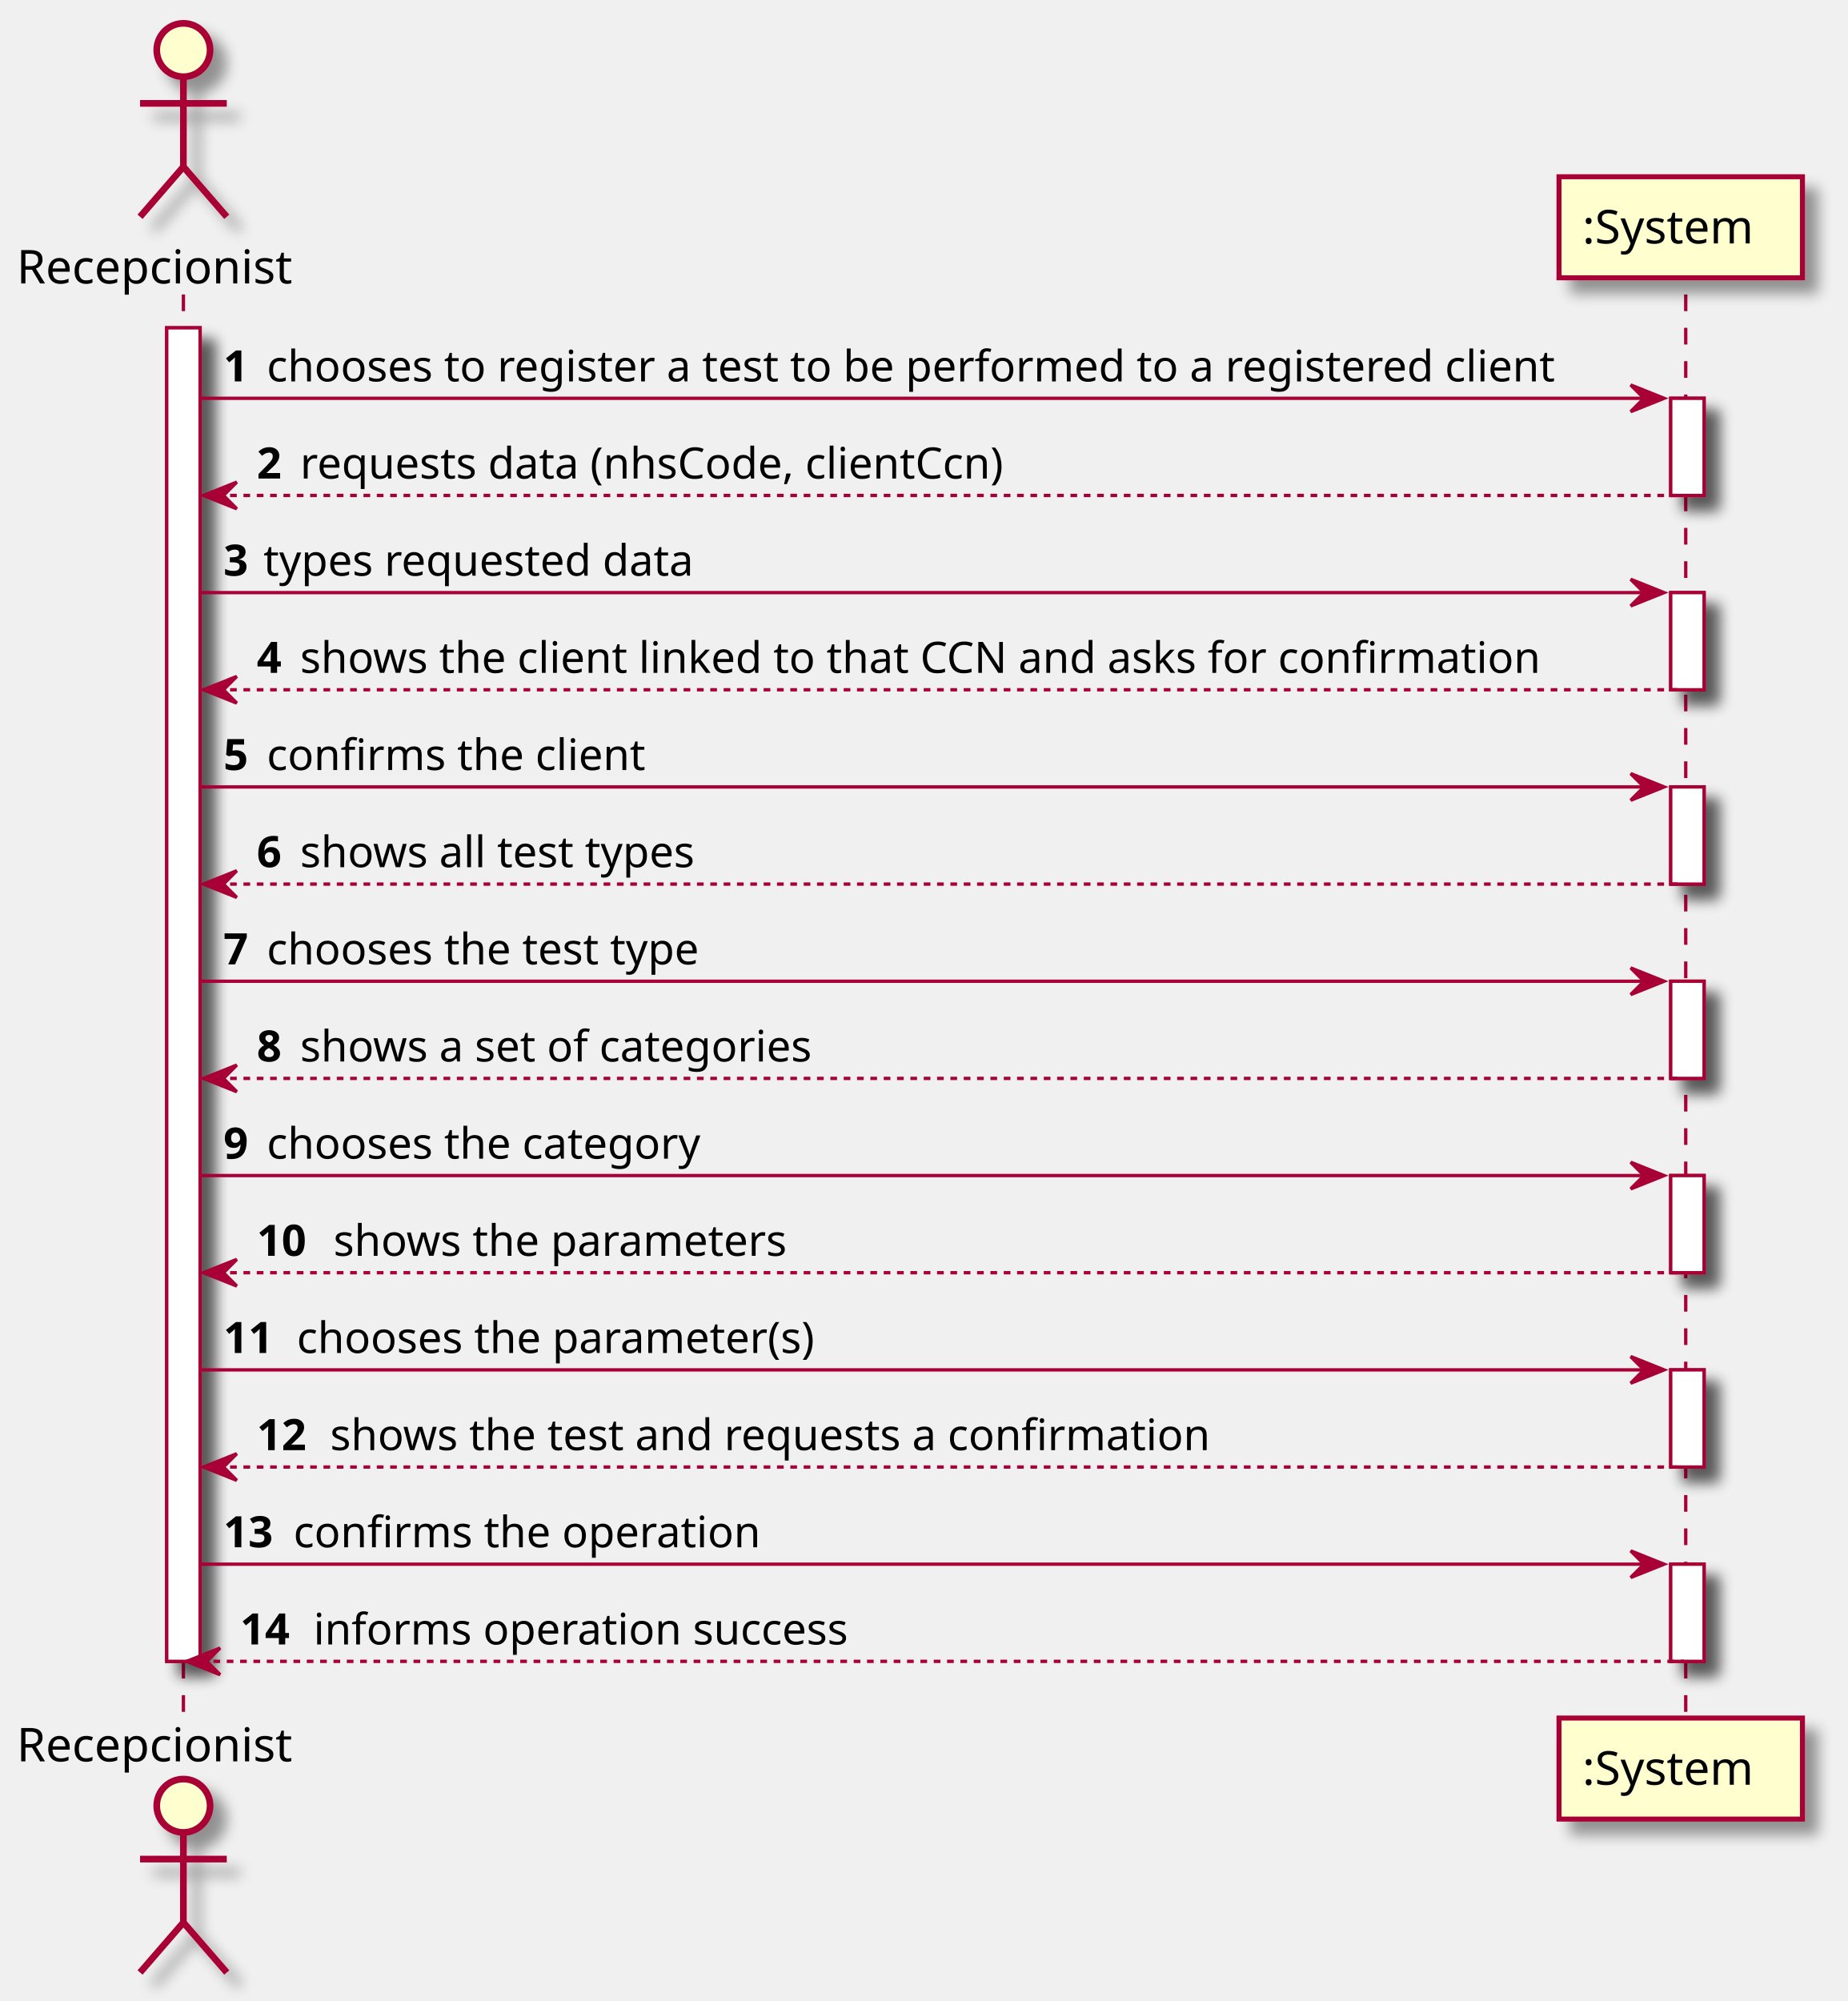
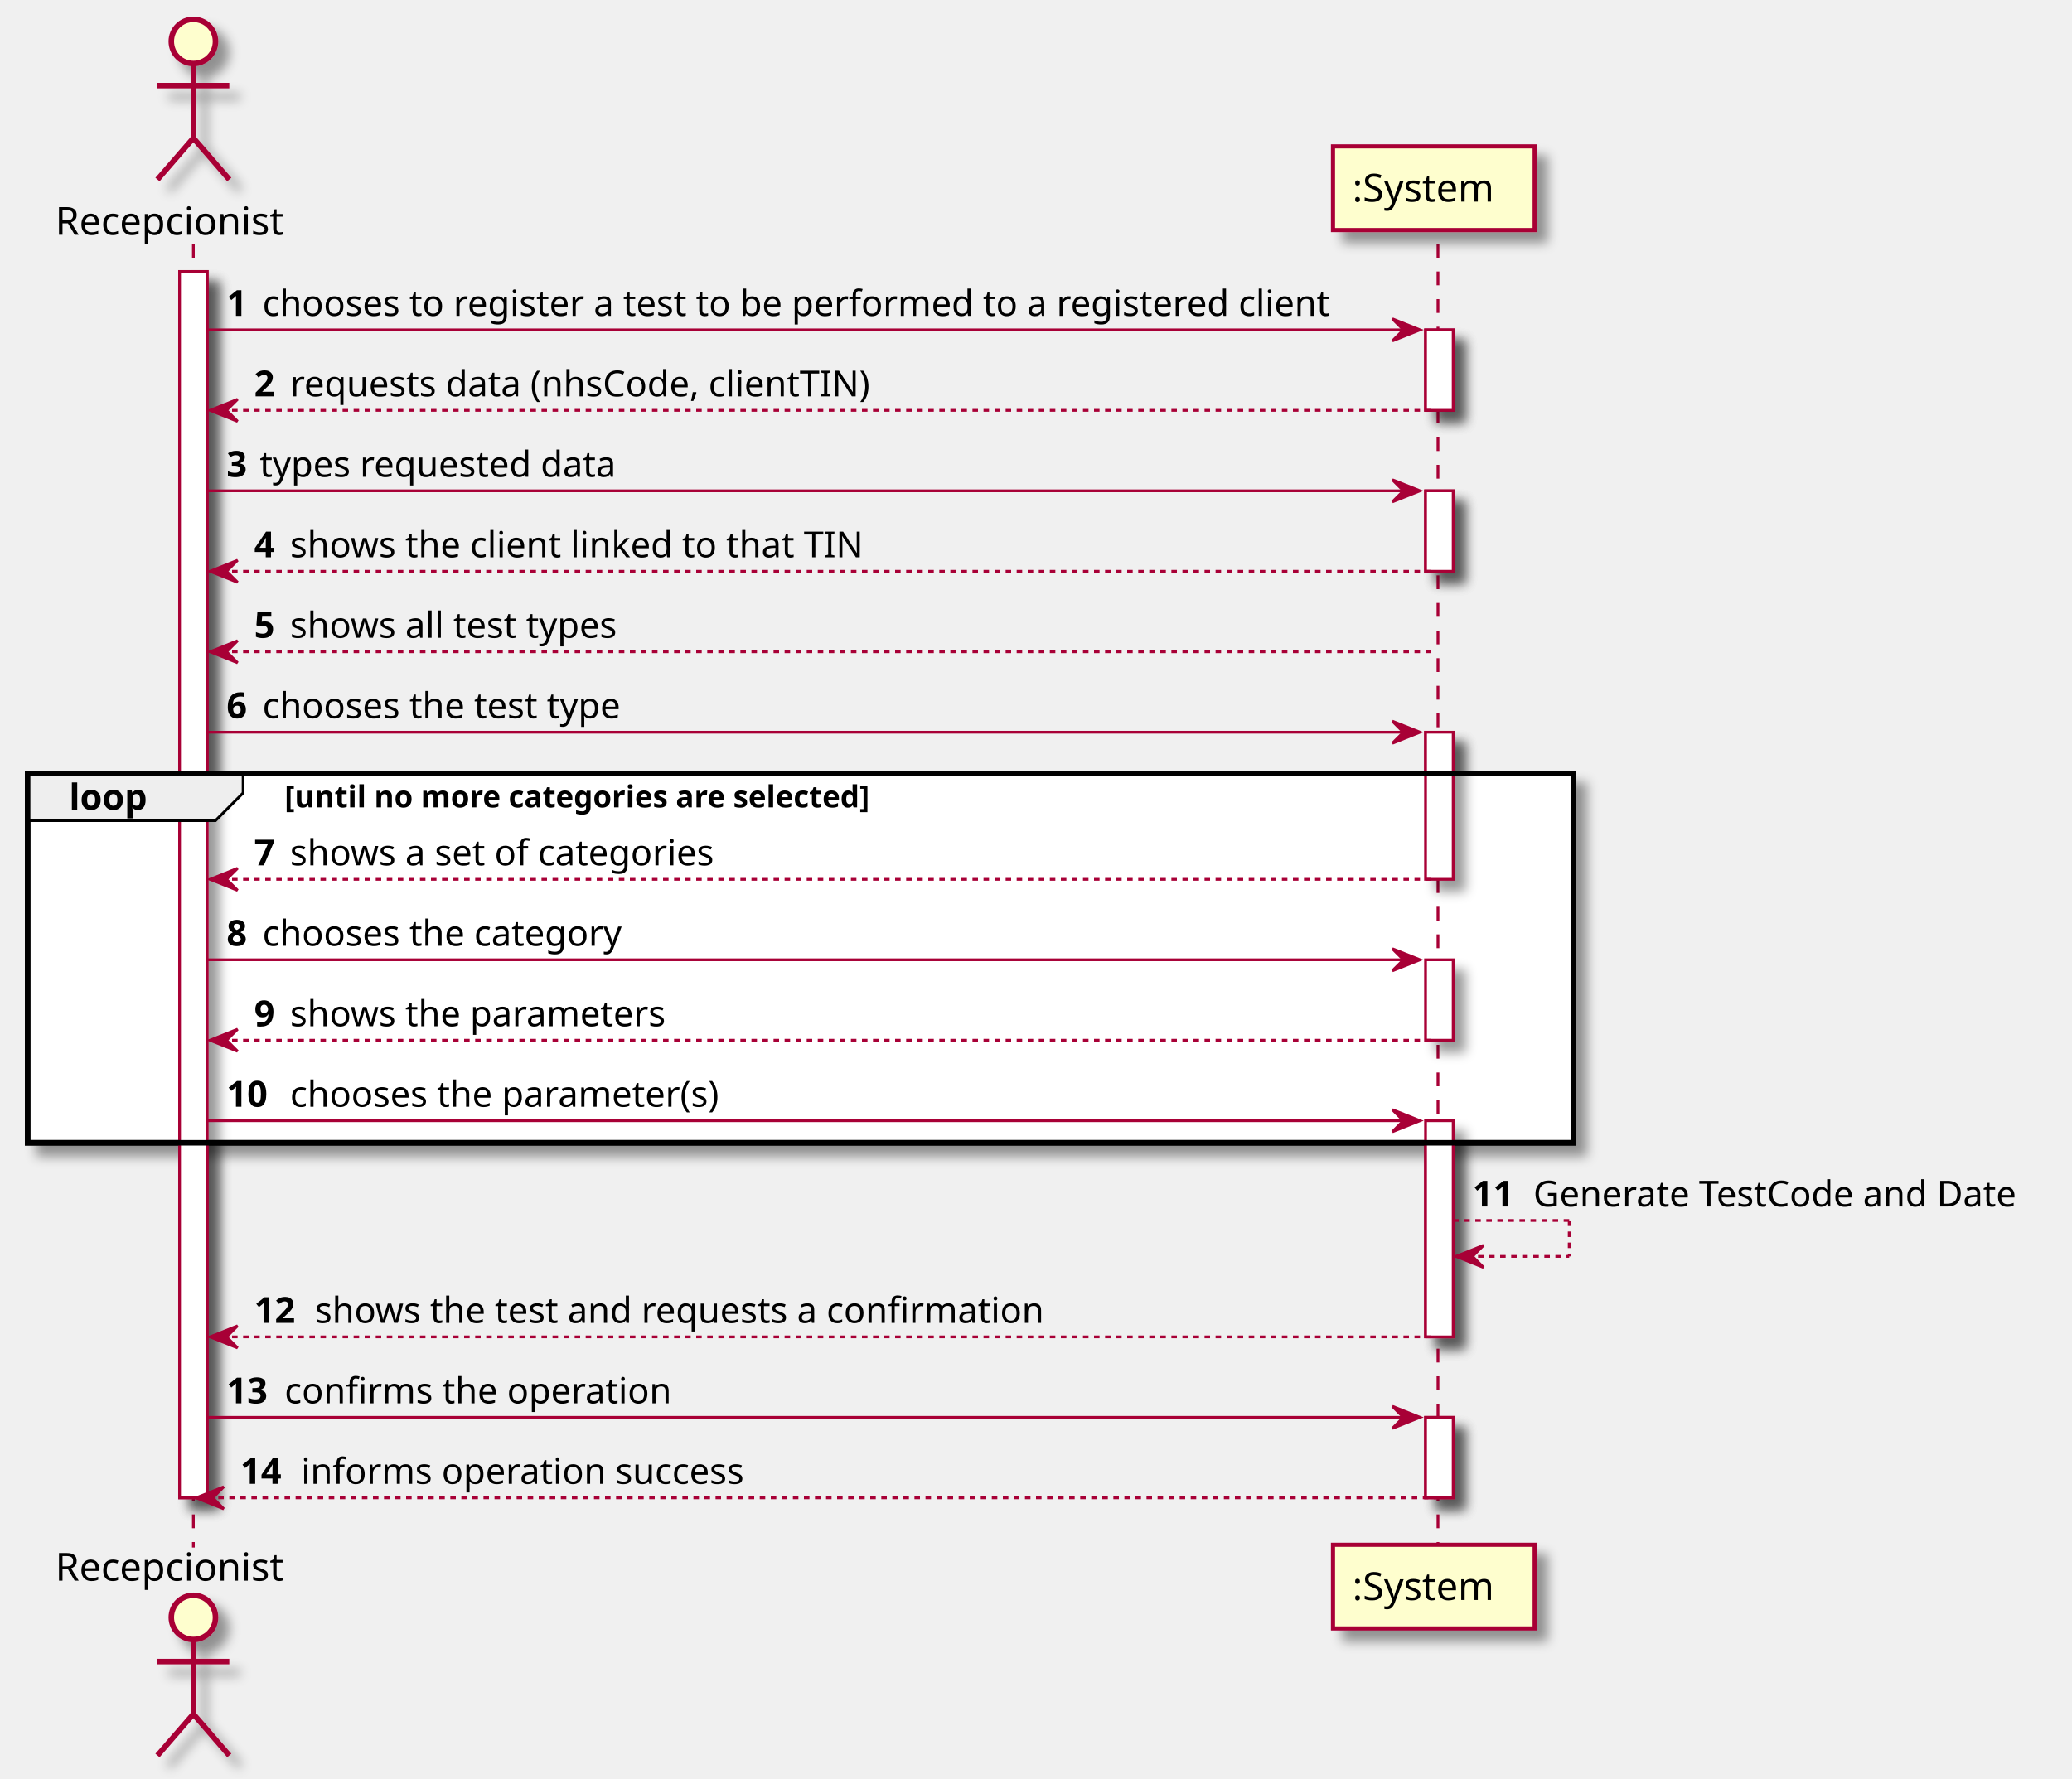
- <svg xmlns="http://www.w3.org/2000/svg" contentScriptType="application/ecmascript" contentStyleType="text/css" height="600px" preserveAspectRatio="none" style="width:554px;height:600px;background:#FFFFFF;" version="1.1" viewBox="0 0 554 600" width="554px" zoomAndPan="magnify">
+ <svg xmlns="http://www.w3.org/2000/svg" contentScriptType="application/ecmascript" contentStyleType="text/css" height="644px" preserveAspectRatio="none" style="width:750px;height:644px;background:#FFFFFF;" version="1.1" viewBox="0 0 750 644" width="750px" zoomAndPan="magnify">
  <defs>
-     <filter height="300%" id="f1twn5bvvxhvj9" width="300%" x="-1" y="-1">
+     <filter height="300%" id="fx66d7zgg6ccv" width="300%" x="-1" y="-1">
      <feGaussianBlur result="blurOut" stdDeviation="2.0" />
      <feColorMatrix in="blurOut" result="blurOut2" type="matrix" values="0 0 0 0 0 0 0 0 0 0 0 0 0 0 0 0 0 0 .4 0" />
      <feOffset dx="4.0" dy="4.0" in="blurOut2" result="blurOut3" />
      <feBlend in="SourceGraphic" in2="blurOut3" mode="normal" />
    </filter>
  </defs>
  <g>
-     <rect fill="#FFFFFF" filter="url(#f1twn5bvvxhvj9)" height="399.859" style="stroke:#A80036;stroke-width:1.0;" width="10" x="50" y="98.297" />
-     <rect fill="#FFFFFF" filter="url(#f1twn5bvvxhvj9)" height="29.133" style="stroke:#A80036;stroke-width:1.0;" width="10" x="501" y="119.43" />
-     <rect fill="#FFFFFF" filter="url(#f1twn5bvvxhvj9)" height="29.133" style="stroke:#A80036;stroke-width:1.0;" width="10" x="501" y="177.695" />
-     <rect fill="#FFFFFF" filter="url(#f1twn5bvvxhvj9)" height="29.133" style="stroke:#A80036;stroke-width:1.0;" width="10" x="501" y="235.961" />
-     <rect fill="#FFFFFF" filter="url(#f1twn5bvvxhvj9)" height="29.133" style="stroke:#A80036;stroke-width:1.0;" width="10" x="501" y="294.227" />
-     <rect fill="#FFFFFF" filter="url(#f1twn5bvvxhvj9)" height="29.133" style="stroke:#A80036;stroke-width:1.0;" width="10" x="501" y="352.492" />
-     <rect fill="#FFFFFF" filter="url(#f1twn5bvvxhvj9)" height="29.133" style="stroke:#A80036;stroke-width:1.0;" width="10" x="501" y="410.758" />
-     <rect fill="#FFFFFF" filter="url(#f1twn5bvvxhvj9)" height="29.133" style="stroke:#A80036;stroke-width:1.0;" width="10" x="501" y="469.023" />
-     <line style="stroke:#A80036;stroke-width:1.0;stroke-dasharray:5.0,5.0;" x1="55" x2="55" y1="88.297" y2="516.156" />
-     <line style="stroke:#A80036;stroke-width:1.0;stroke-dasharray:5.0,5.0;" x1="505.5" x2="505.5" y1="88.297" y2="516.156" />
-     <text fill="#000000" font-family="sans-serif" font-size="14" lengthAdjust="spacing" textLength="94" x="5" y="84.995">Recepcionist</text>
-     <ellipse cx="55" cy="15" fill="#FEFECE" filter="url(#f1twn5bvvxhvj9)" rx="8" ry="8" style="stroke:#A80036;stroke-width:2.0;" />
-     <path d="M55,23 L55,50 M42,31 L68,31 M55,50 L42,65 M55,50 L68,65 " fill="none" filter="url(#f1twn5bvvxhvj9)" style="stroke:#A80036;stroke-width:2.0;" />
-     <text fill="#000000" font-family="sans-serif" font-size="14" lengthAdjust="spacing" textLength="94" x="5" y="528.151">Recepcionist</text>
-     <ellipse cx="55" cy="541.453" fill="#FEFECE" filter="url(#f1twn5bvvxhvj9)" rx="8" ry="8" style="stroke:#A80036;stroke-width:2.0;" />
-     <path d="M55,549.453 L55,576.453 M42,557.453 L68,557.453 M55,576.453 L42,591.453 M55,576.453 L68,591.453 " fill="none" filter="url(#f1twn5bvvxhvj9)" style="stroke:#A80036;stroke-width:2.0;" />
-     <rect fill="#FEFECE" filter="url(#f1twn5bvvxhvj9)" height="30.297" style="stroke:#A80036;stroke-width:1.5;" width="73" x="467.5" y="53" />
-     <text fill="#000000" font-family="sans-serif" font-size="14" lengthAdjust="spacing" textLength="59" x="474.5" y="72.995">:System</text>
-     <rect fill="#FEFECE" filter="url(#f1twn5bvvxhvj9)" height="30.297" style="stroke:#A80036;stroke-width:1.5;" width="73" x="467.5" y="515.156" />
-     <text fill="#000000" font-family="sans-serif" font-size="14" lengthAdjust="spacing" textLength="59" x="474.5" y="535.151">:System</text>
-     <rect fill="#FFFFFF" filter="url(#f1twn5bvvxhvj9)" height="399.859" style="stroke:#A80036;stroke-width:1.0;" width="10" x="50" y="98.297" />
-     <rect fill="#FFFFFF" filter="url(#f1twn5bvvxhvj9)" height="29.133" style="stroke:#A80036;stroke-width:1.0;" width="10" x="501" y="119.43" />
-     <rect fill="#FFFFFF" filter="url(#f1twn5bvvxhvj9)" height="29.133" style="stroke:#A80036;stroke-width:1.0;" width="10" x="501" y="177.695" />
-     <rect fill="#FFFFFF" filter="url(#f1twn5bvvxhvj9)" height="29.133" style="stroke:#A80036;stroke-width:1.0;" width="10" x="501" y="235.961" />
-     <rect fill="#FFFFFF" filter="url(#f1twn5bvvxhvj9)" height="29.133" style="stroke:#A80036;stroke-width:1.0;" width="10" x="501" y="294.227" />
-     <rect fill="#FFFFFF" filter="url(#f1twn5bvvxhvj9)" height="29.133" style="stroke:#A80036;stroke-width:1.0;" width="10" x="501" y="352.492" />
-     <rect fill="#FFFFFF" filter="url(#f1twn5bvvxhvj9)" height="29.133" style="stroke:#A80036;stroke-width:1.0;" width="10" x="501" y="410.758" />
-     <rect fill="#FFFFFF" filter="url(#f1twn5bvvxhvj9)" height="29.133" style="stroke:#A80036;stroke-width:1.0;" width="10" x="501" y="469.023" />
-     <polygon fill="#A80036" points="489,115.43,499,119.43,489,123.43,493,119.43" style="stroke:#A80036;stroke-width:1.0;" />
-     <line style="stroke:#A80036;stroke-width:1.0;" x1="60" x2="495" y1="119.43" y2="119.43" />
-     <text fill="#000000" font-family="sans-serif" font-size="13" font-weight="bold" lengthAdjust="spacing" textLength="9" x="67" y="114.364">1</text>
-     <text fill="#000000" font-family="sans-serif" font-size="13" lengthAdjust="spacing" textLength="409" x="80" y="114.364">chooses to register a test to be performed to a registered client</text>
-     <polygon fill="#A80036" points="71,144.562,61,148.562,71,152.562,67,148.562" style="stroke:#A80036;stroke-width:1.0;" />
-     <line style="stroke:#A80036;stroke-width:1.0;stroke-dasharray:2.0,2.0;" x1="65" x2="505" y1="148.562" y2="148.562" />
-     <text fill="#000000" font-family="sans-serif" font-size="13" font-weight="bold" lengthAdjust="spacing" textLength="9" x="77" y="143.497">2</text>
-     <text fill="#000000" font-family="sans-serif" font-size="13" lengthAdjust="spacing" textLength="225" x="90" y="143.497">requests data (nhsCode, clientCcn)</text>
-     <polygon fill="#A80036" points="489,173.695,499,177.695,489,181.695,493,177.695" style="stroke:#A80036;stroke-width:1.0;" />
-     <line style="stroke:#A80036;stroke-width:1.0;" x1="60" x2="495" y1="177.695" y2="177.695" />
-     <text fill="#000000" font-family="sans-serif" font-size="13" font-weight="bold" lengthAdjust="spacing" textLength="8" x="67" y="172.629">3</text>
-     <text fill="#000000" font-family="sans-serif" font-size="13" lengthAdjust="spacing" textLength="138" x="79" y="172.629">types requested data</text>
-     <polygon fill="#A80036" points="71,202.828,61,206.828,71,210.828,67,206.828" style="stroke:#A80036;stroke-width:1.0;" />
-     <line style="stroke:#A80036;stroke-width:1.0;stroke-dasharray:2.0,2.0;" x1="65" x2="505" y1="206.828" y2="206.828" />
-     <text fill="#000000" font-family="sans-serif" font-size="13" font-weight="bold" lengthAdjust="spacing" textLength="9" x="77" y="201.762">4</text>
-     <text fill="#000000" font-family="sans-serif" font-size="13" lengthAdjust="spacing" textLength="391" x="90" y="201.762">shows the client linked to that CCN and asks for confirmation</text>
-     <polygon fill="#A80036" points="489,231.961,499,235.961,489,239.961,493,235.961" style="stroke:#A80036;stroke-width:1.0;" />
-     <line style="stroke:#A80036;stroke-width:1.0;" x1="60" x2="495" y1="235.961" y2="235.961" />
-     <text fill="#000000" font-family="sans-serif" font-size="13" font-weight="bold" lengthAdjust="spacing" textLength="9" x="67" y="230.895">5</text>
-     <text fill="#000000" font-family="sans-serif" font-size="13" lengthAdjust="spacing" textLength="119" x="80" y="230.895">confirms the client</text>
-     <polygon fill="#A80036" points="71,261.094,61,265.094,71,269.094,67,265.094" style="stroke:#A80036;stroke-width:1.0;" />
-     <line style="stroke:#A80036;stroke-width:1.0;stroke-dasharray:2.0,2.0;" x1="65" x2="505" y1="265.094" y2="265.094" />
-     <text fill="#000000" font-family="sans-serif" font-size="13" font-weight="bold" lengthAdjust="spacing" textLength="9" x="77" y="260.028">6</text>
-     <text fill="#000000" font-family="sans-serif" font-size="13" lengthAdjust="spacing" textLength="128" x="90" y="260.028">shows all test types</text>
-     <polygon fill="#A80036" points="489,290.227,499,294.227,489,298.227,493,294.227" style="stroke:#A80036;stroke-width:1.0;" />
-     <line style="stroke:#A80036;stroke-width:1.0;" x1="60" x2="495" y1="294.227" y2="294.227" />
-     <text fill="#000000" font-family="sans-serif" font-size="13" font-weight="bold" lengthAdjust="spacing" textLength="9" x="67" y="289.161">7</text>
-     <text fill="#000000" font-family="sans-serif" font-size="13" lengthAdjust="spacing" textLength="140" x="80" y="289.161">chooses the test type</text>
-     <polygon fill="#A80036" points="71,319.359,61,323.359,71,327.359,67,323.359" style="stroke:#A80036;stroke-width:1.0;" />
-     <line style="stroke:#A80036;stroke-width:1.0;stroke-dasharray:2.0,2.0;" x1="65" x2="505" y1="323.359" y2="323.359" />
-     <text fill="#000000" font-family="sans-serif" font-size="13" font-weight="bold" lengthAdjust="spacing" textLength="9" x="77" y="318.293">8</text>
-     <text fill="#000000" font-family="sans-serif" font-size="13" lengthAdjust="spacing" textLength="165" x="90" y="318.293">shows a set of categories</text>
-     <polygon fill="#A80036" points="489,348.492,499,352.492,489,356.492,493,352.492" style="stroke:#A80036;stroke-width:1.0;" />
-     <line style="stroke:#A80036;stroke-width:1.0;" x1="60" x2="495" y1="352.492" y2="352.492" />
-     <text fill="#000000" font-family="sans-serif" font-size="13" font-weight="bold" lengthAdjust="spacing" textLength="9" x="67" y="347.426">9</text>
-     <text fill="#000000" font-family="sans-serif" font-size="13" lengthAdjust="spacing" textLength="139" x="80" y="347.426">chooses the category</text>
-     <polygon fill="#A80036" points="71,377.625,61,381.625,71,385.625,67,381.625" style="stroke:#A80036;stroke-width:1.0;" />
-     <line style="stroke:#A80036;stroke-width:1.0;stroke-dasharray:2.0,2.0;" x1="65" x2="505" y1="381.625" y2="381.625" />
-     <text fill="#000000" font-family="sans-serif" font-size="13" font-weight="bold" lengthAdjust="spacing" textLength="19" x="77" y="376.559">10</text>
-     <text fill="#000000" font-family="sans-serif" font-size="13" lengthAdjust="spacing" textLength="145" x="100" y="376.559">shows the parameters</text>
-     <polygon fill="#A80036" points="489,406.758,499,410.758,489,414.758,493,410.758" style="stroke:#A80036;stroke-width:1.0;" />
-     <line style="stroke:#A80036;stroke-width:1.0;" x1="60" x2="495" y1="410.758" y2="410.758" />
-     <text fill="#000000" font-family="sans-serif" font-size="13" font-weight="bold" lengthAdjust="spacing" textLength="18" x="67" y="405.692">11</text>
-     <text fill="#000000" font-family="sans-serif" font-size="13" lengthAdjust="spacing" textLength="167" x="89" y="405.692">chooses the parameter(s)</text>
-     <polygon fill="#A80036" points="71,435.891,61,439.891,71,443.891,67,439.891" style="stroke:#A80036;stroke-width:1.0;" />
-     <line style="stroke:#A80036;stroke-width:1.0;stroke-dasharray:2.0,2.0;" x1="65" x2="505" y1="439.891" y2="439.891" />
-     <text fill="#000000" font-family="sans-serif" font-size="13" font-weight="bold" lengthAdjust="spacing" textLength="18" x="77" y="434.825">12</text>
-     <text fill="#000000" font-family="sans-serif" font-size="13" lengthAdjust="spacing" textLength="280" x="99" y="434.825">shows the test and requests a confirmation</text>
-     <polygon fill="#A80036" points="489,465.023,499,469.023,489,473.023,493,469.023" style="stroke:#A80036;stroke-width:1.0;" />
-     <line style="stroke:#A80036;stroke-width:1.0;" x1="60" x2="495" y1="469.023" y2="469.023" />
-     <text fill="#000000" font-family="sans-serif" font-size="13" font-weight="bold" lengthAdjust="spacing" textLength="17" x="67" y="463.957">13</text>
-     <text fill="#000000" font-family="sans-serif" font-size="13" lengthAdjust="spacing" textLength="146" x="88" y="463.957">confirms the operation</text>
-     <polygon fill="#A80036" points="66,494.156,56,498.156,66,502.156,62,498.156" style="stroke:#A80036;stroke-width:1.0;" />
-     <line style="stroke:#A80036;stroke-width:1.0;stroke-dasharray:2.0,2.0;" x1="60" x2="505" y1="498.156" y2="498.156" />
-     <text fill="#000000" font-family="sans-serif" font-size="13" font-weight="bold" lengthAdjust="spacing" textLength="18" x="72" y="493.09">14</text>
-     <text fill="#000000" font-family="sans-serif" font-size="13" lengthAdjust="spacing" textLength="169" x="94" y="493.09">informs operation success</text>
+     <rect fill="#FFFFFF" filter="url(#fx66d7zgg6ccv)" height="443.992" style="stroke:#A80036;stroke-width:1.0;" width="10" x="65" y="98.297" />
+     <rect fill="#FFFFFF" filter="url(#fx66d7zgg6ccv)" height="29.133" style="stroke:#A80036;stroke-width:1.0;" width="10" x="516" y="119.43" />
+     <rect fill="#FFFFFF" filter="url(#fx66d7zgg6ccv)" height="29.133" style="stroke:#A80036;stroke-width:1.0;" width="10" x="516" y="177.695" />
+     <rect fill="#FFFFFF" filter="url(#fx66d7zgg6ccv)" height="53.266" style="stroke:#A80036;stroke-width:1.0;" width="10" x="516" y="265.094" />
+     <rect fill="#FFFFFF" filter="url(#fx66d7zgg6ccv)" height="29.133" style="stroke:#A80036;stroke-width:1.0;" width="10" x="516" y="347.492" />
+     <rect fill="#FFFFFF" filter="url(#fx66d7zgg6ccv)" height="78.266" style="stroke:#A80036;stroke-width:1.0;" width="10" x="516" y="405.758" />
+     <rect fill="#FFFFFF" filter="url(#fx66d7zgg6ccv)" height="29.133" style="stroke:#A80036;stroke-width:1.0;" width="10" x="516" y="513.156" />
+     <rect fill="#FFFFFF" filter="url(#fx66d7zgg6ccv)" height="133.664" style="stroke:#000000;stroke-width:2.0;" width="559.5" x="10" y="280.094" />
+     <line style="stroke:#A80036;stroke-width:1.0;stroke-dasharray:5.0,5.0;" x1="70" x2="70" y1="88.297" y2="560.289" />
+     <line style="stroke:#A80036;stroke-width:1.0;stroke-dasharray:5.0,5.0;" x1="520.5" x2="520.5" y1="88.297" y2="560.289" />
+     <text fill="#000000" font-family="sans-serif" font-size="14" lengthAdjust="spacing" textLength="94" x="20" y="84.995">Recepcionist</text>
+     <ellipse cx="70" cy="15" fill="#FEFECE" filter="url(#fx66d7zgg6ccv)" rx="8" ry="8" style="stroke:#A80036;stroke-width:2.0;" />
+     <path d="M70,23 L70,50 M57,31 L83,31 M70,50 L57,65 M70,50 L83,65 " fill="none" filter="url(#fx66d7zgg6ccv)" style="stroke:#A80036;stroke-width:2.0;" />
+     <text fill="#000000" font-family="sans-serif" font-size="14" lengthAdjust="spacing" textLength="94" x="20" y="572.284">Recepcionist</text>
+     <ellipse cx="70" cy="585.586" fill="#FEFECE" filter="url(#fx66d7zgg6ccv)" rx="8" ry="8" style="stroke:#A80036;stroke-width:2.0;" />
+     <path d="M70,593.586 L70,620.586 M57,601.586 L83,601.586 M70,620.586 L57,635.586 M70,620.586 L83,635.586 " fill="none" filter="url(#fx66d7zgg6ccv)" style="stroke:#A80036;stroke-width:2.0;" />
+     <rect fill="#FEFECE" filter="url(#fx66d7zgg6ccv)" height="30.297" style="stroke:#A80036;stroke-width:1.5;" width="73" x="482.5" y="53" />
+     <text fill="#000000" font-family="sans-serif" font-size="14" lengthAdjust="spacing" textLength="59" x="489.5" y="72.995">:System</text>
+     <rect fill="#FEFECE" filter="url(#fx66d7zgg6ccv)" height="30.297" style="stroke:#A80036;stroke-width:1.5;" width="73" x="482.5" y="559.289" />
+     <text fill="#000000" font-family="sans-serif" font-size="14" lengthAdjust="spacing" textLength="59" x="489.5" y="579.284">:System</text>
+     <rect fill="#FFFFFF" filter="url(#fx66d7zgg6ccv)" height="443.992" style="stroke:#A80036;stroke-width:1.0;" width="10" x="65" y="98.297" />
+     <rect fill="#FFFFFF" filter="url(#fx66d7zgg6ccv)" height="29.133" style="stroke:#A80036;stroke-width:1.0;" width="10" x="516" y="119.43" />
+     <rect fill="#FFFFFF" filter="url(#fx66d7zgg6ccv)" height="29.133" style="stroke:#A80036;stroke-width:1.0;" width="10" x="516" y="177.695" />
+     <rect fill="#FFFFFF" filter="url(#fx66d7zgg6ccv)" height="53.266" style="stroke:#A80036;stroke-width:1.0;" width="10" x="516" y="265.094" />
+     <rect fill="#FFFFFF" filter="url(#fx66d7zgg6ccv)" height="29.133" style="stroke:#A80036;stroke-width:1.0;" width="10" x="516" y="347.492" />
+     <rect fill="#FFFFFF" filter="url(#fx66d7zgg6ccv)" height="78.266" style="stroke:#A80036;stroke-width:1.0;" width="10" x="516" y="405.758" />
+     <rect fill="#FFFFFF" filter="url(#fx66d7zgg6ccv)" height="29.133" style="stroke:#A80036;stroke-width:1.0;" width="10" x="516" y="513.156" />
+     <polygon fill="#A80036" points="504,115.43,514,119.43,504,123.43,508,119.43" style="stroke:#A80036;stroke-width:1.0;" />
+     <line style="stroke:#A80036;stroke-width:1.0;" x1="75" x2="510" y1="119.43" y2="119.43" />
+     <text fill="#000000" font-family="sans-serif" font-size="13" font-weight="bold" lengthAdjust="spacing" textLength="9" x="82" y="114.364">1</text>
+     <text fill="#000000" font-family="sans-serif" font-size="13" lengthAdjust="spacing" textLength="409" x="95" y="114.364">chooses to register a test to be performed to a registered client</text>
+     <polygon fill="#A80036" points="86,144.562,76,148.562,86,152.562,82,148.562" style="stroke:#A80036;stroke-width:1.0;" />
+     <line style="stroke:#A80036;stroke-width:1.0;stroke-dasharray:2.0,2.0;" x1="80" x2="520" y1="148.562" y2="148.562" />
+     <text fill="#000000" font-family="sans-serif" font-size="13" font-weight="bold" lengthAdjust="spacing" textLength="9" x="92" y="143.497">2</text>
+     <text fill="#000000" font-family="sans-serif" font-size="13" lengthAdjust="spacing" textLength="221" x="105" y="143.497">requests data (nhsCode, clientTIN)</text>
+     <polygon fill="#A80036" points="504,173.695,514,177.695,504,181.695,508,177.695" style="stroke:#A80036;stroke-width:1.0;" />
+     <line style="stroke:#A80036;stroke-width:1.0;" x1="75" x2="510" y1="177.695" y2="177.695" />
+     <text fill="#000000" font-family="sans-serif" font-size="13" font-weight="bold" lengthAdjust="spacing" textLength="8" x="82" y="172.629">3</text>
+     <text fill="#000000" font-family="sans-serif" font-size="13" lengthAdjust="spacing" textLength="138" x="94" y="172.629">types requested data</text>
+     <polygon fill="#A80036" points="86,202.828,76,206.828,86,210.828,82,206.828" style="stroke:#A80036;stroke-width:1.0;" />
+     <line style="stroke:#A80036;stroke-width:1.0;stroke-dasharray:2.0,2.0;" x1="80" x2="520" y1="206.828" y2="206.828" />
+     <text fill="#000000" font-family="sans-serif" font-size="13" font-weight="bold" lengthAdjust="spacing" textLength="9" x="92" y="201.762">4</text>
+     <text fill="#000000" font-family="sans-serif" font-size="13" lengthAdjust="spacing" textLength="216" x="105" y="201.762">shows the client linked to that TIN</text>
+     <polygon fill="#A80036" points="86,231.961,76,235.961,86,239.961,82,235.961" style="stroke:#A80036;stroke-width:1.0;" />
+     <line style="stroke:#A80036;stroke-width:1.0;stroke-dasharray:2.0,2.0;" x1="80" x2="520" y1="235.961" y2="235.961" />
+     <text fill="#000000" font-family="sans-serif" font-size="13" font-weight="bold" lengthAdjust="spacing" textLength="9" x="92" y="230.895">5</text>
+     <text fill="#000000" font-family="sans-serif" font-size="13" lengthAdjust="spacing" textLength="128" x="105" y="230.895">shows all test types</text>
+     <polygon fill="#A80036" points="504,261.094,514,265.094,504,269.094,508,265.094" style="stroke:#A80036;stroke-width:1.0;" />
+     <line style="stroke:#A80036;stroke-width:1.0;" x1="75" x2="510" y1="265.094" y2="265.094" />
+     <text fill="#000000" font-family="sans-serif" font-size="13" font-weight="bold" lengthAdjust="spacing" textLength="9" x="82" y="260.028">6</text>
+     <text fill="#000000" font-family="sans-serif" font-size="13" lengthAdjust="spacing" textLength="140" x="95" y="260.028">chooses the test type</text>
+     <path d="M10,280.094 L88,280.094 L88,287.094 L78,297.094 L10,297.094 L10,280.094 " fill="#EEEEEE" style="stroke:#000000;stroke-width:1.0;" />
+     <rect fill="none" height="133.664" style="stroke:#000000;stroke-width:2.0;" width="559.5" x="10" y="280.094" />
+     <text fill="#000000" font-family="sans-serif" font-size="13" font-weight="bold" lengthAdjust="spacing" textLength="33" x="25" y="293.161">loop</text>
+     <text fill="#000000" font-family="sans-serif" font-size="11" font-weight="bold" lengthAdjust="spacing" textLength="264" x="103" y="292.304">[until no more categories are selected]</text>
+     <polygon fill="#A80036" points="86,314.359,76,318.359,86,322.359,82,318.359" style="stroke:#A80036;stroke-width:1.0;" />
+     <line style="stroke:#A80036;stroke-width:1.0;stroke-dasharray:2.0,2.0;" x1="80" x2="520" y1="318.359" y2="318.359" />
+     <text fill="#000000" font-family="sans-serif" font-size="13" font-weight="bold" lengthAdjust="spacing" textLength="9" x="92" y="313.293">7</text>
+     <text fill="#000000" font-family="sans-serif" font-size="13" lengthAdjust="spacing" textLength="165" x="105" y="313.293">shows a set of categories</text>
+     <polygon fill="#A80036" points="504,343.492,514,347.492,504,351.492,508,347.492" style="stroke:#A80036;stroke-width:1.0;" />
+     <line style="stroke:#A80036;stroke-width:1.0;" x1="75" x2="510" y1="347.492" y2="347.492" />
+     <text fill="#000000" font-family="sans-serif" font-size="13" font-weight="bold" lengthAdjust="spacing" textLength="9" x="82" y="342.426">8</text>
+     <text fill="#000000" font-family="sans-serif" font-size="13" lengthAdjust="spacing" textLength="139" x="95" y="342.426">chooses the category</text>
+     <polygon fill="#A80036" points="86,372.625,76,376.625,86,380.625,82,376.625" style="stroke:#A80036;stroke-width:1.0;" />
+     <line style="stroke:#A80036;stroke-width:1.0;stroke-dasharray:2.0,2.0;" x1="80" x2="520" y1="376.625" y2="376.625" />
+     <text fill="#000000" font-family="sans-serif" font-size="13" font-weight="bold" lengthAdjust="spacing" textLength="9" x="92" y="371.559">9</text>
+     <text fill="#000000" font-family="sans-serif" font-size="13" lengthAdjust="spacing" textLength="145" x="105" y="371.559">shows the parameters</text>
+     <polygon fill="#A80036" points="504,401.758,514,405.758,504,409.758,508,405.758" style="stroke:#A80036;stroke-width:1.0;" />
+     <line style="stroke:#A80036;stroke-width:1.0;" x1="75" x2="510" y1="405.758" y2="405.758" />
+     <text fill="#000000" font-family="sans-serif" font-size="13" font-weight="bold" lengthAdjust="spacing" textLength="19" x="82" y="400.692">10</text>
+     <text fill="#000000" font-family="sans-serif" font-size="13" lengthAdjust="spacing" textLength="167" x="105" y="400.692">chooses the parameter(s)</text>
+     <line style="stroke:#A80036;stroke-width:1.0;stroke-dasharray:2.0,2.0;" x1="526" x2="568" y1="441.891" y2="441.891" />
+     <line style="stroke:#A80036;stroke-width:1.0;stroke-dasharray:2.0,2.0;" x1="568" x2="568" y1="441.891" y2="454.891" />
+     <line style="stroke:#A80036;stroke-width:1.0;stroke-dasharray:2.0,2.0;" x1="527" x2="568" y1="454.891" y2="454.891" />
+     <polygon fill="#A80036" points="537,450.891,527,454.891,537,458.891,533,454.891" style="stroke:#A80036;stroke-width:1.0;" />
+     <text fill="#000000" font-family="sans-serif" font-size="13" font-weight="bold" lengthAdjust="spacing" textLength="18" x="533" y="436.825">11</text>
+     <text fill="#000000" font-family="sans-serif" font-size="13" lengthAdjust="spacing" textLength="188" x="555" y="436.825">Generate TestCode and Date</text>
+     <polygon fill="#A80036" points="86,480.023,76,484.023,86,488.023,82,484.023" style="stroke:#A80036;stroke-width:1.0;" />
+     <line style="stroke:#A80036;stroke-width:1.0;stroke-dasharray:2.0,2.0;" x1="80" x2="520" y1="484.023" y2="484.023" />
+     <text fill="#000000" font-family="sans-serif" font-size="13" font-weight="bold" lengthAdjust="spacing" textLength="18" x="92" y="478.957">12</text>
+     <text fill="#000000" font-family="sans-serif" font-size="13" lengthAdjust="spacing" textLength="280" x="114" y="478.957">shows the test and requests a confirmation</text>
+     <polygon fill="#A80036" points="504,509.156,514,513.156,504,517.156,508,513.156" style="stroke:#A80036;stroke-width:1.0;" />
+     <line style="stroke:#A80036;stroke-width:1.0;" x1="75" x2="510" y1="513.156" y2="513.156" />
+     <text fill="#000000" font-family="sans-serif" font-size="13" font-weight="bold" lengthAdjust="spacing" textLength="17" x="82" y="508.09">13</text>
+     <text fill="#000000" font-family="sans-serif" font-size="13" lengthAdjust="spacing" textLength="146" x="103" y="508.09">confirms the operation</text>
+     <polygon fill="#A80036" points="81,538.289,71,542.289,81,546.289,77,542.289" style="stroke:#A80036;stroke-width:1.0;" />
+     <line style="stroke:#A80036;stroke-width:1.0;stroke-dasharray:2.0,2.0;" x1="75" x2="520" y1="542.289" y2="542.289" />
+     <text fill="#000000" font-family="sans-serif" font-size="13" font-weight="bold" lengthAdjust="spacing" textLength="18" x="87" y="537.223">14</text>
+     <text fill="#000000" font-family="sans-serif" font-size="13" lengthAdjust="spacing" textLength="169" x="109" y="537.223">informs operation success</text>
  </g>
</svg>
